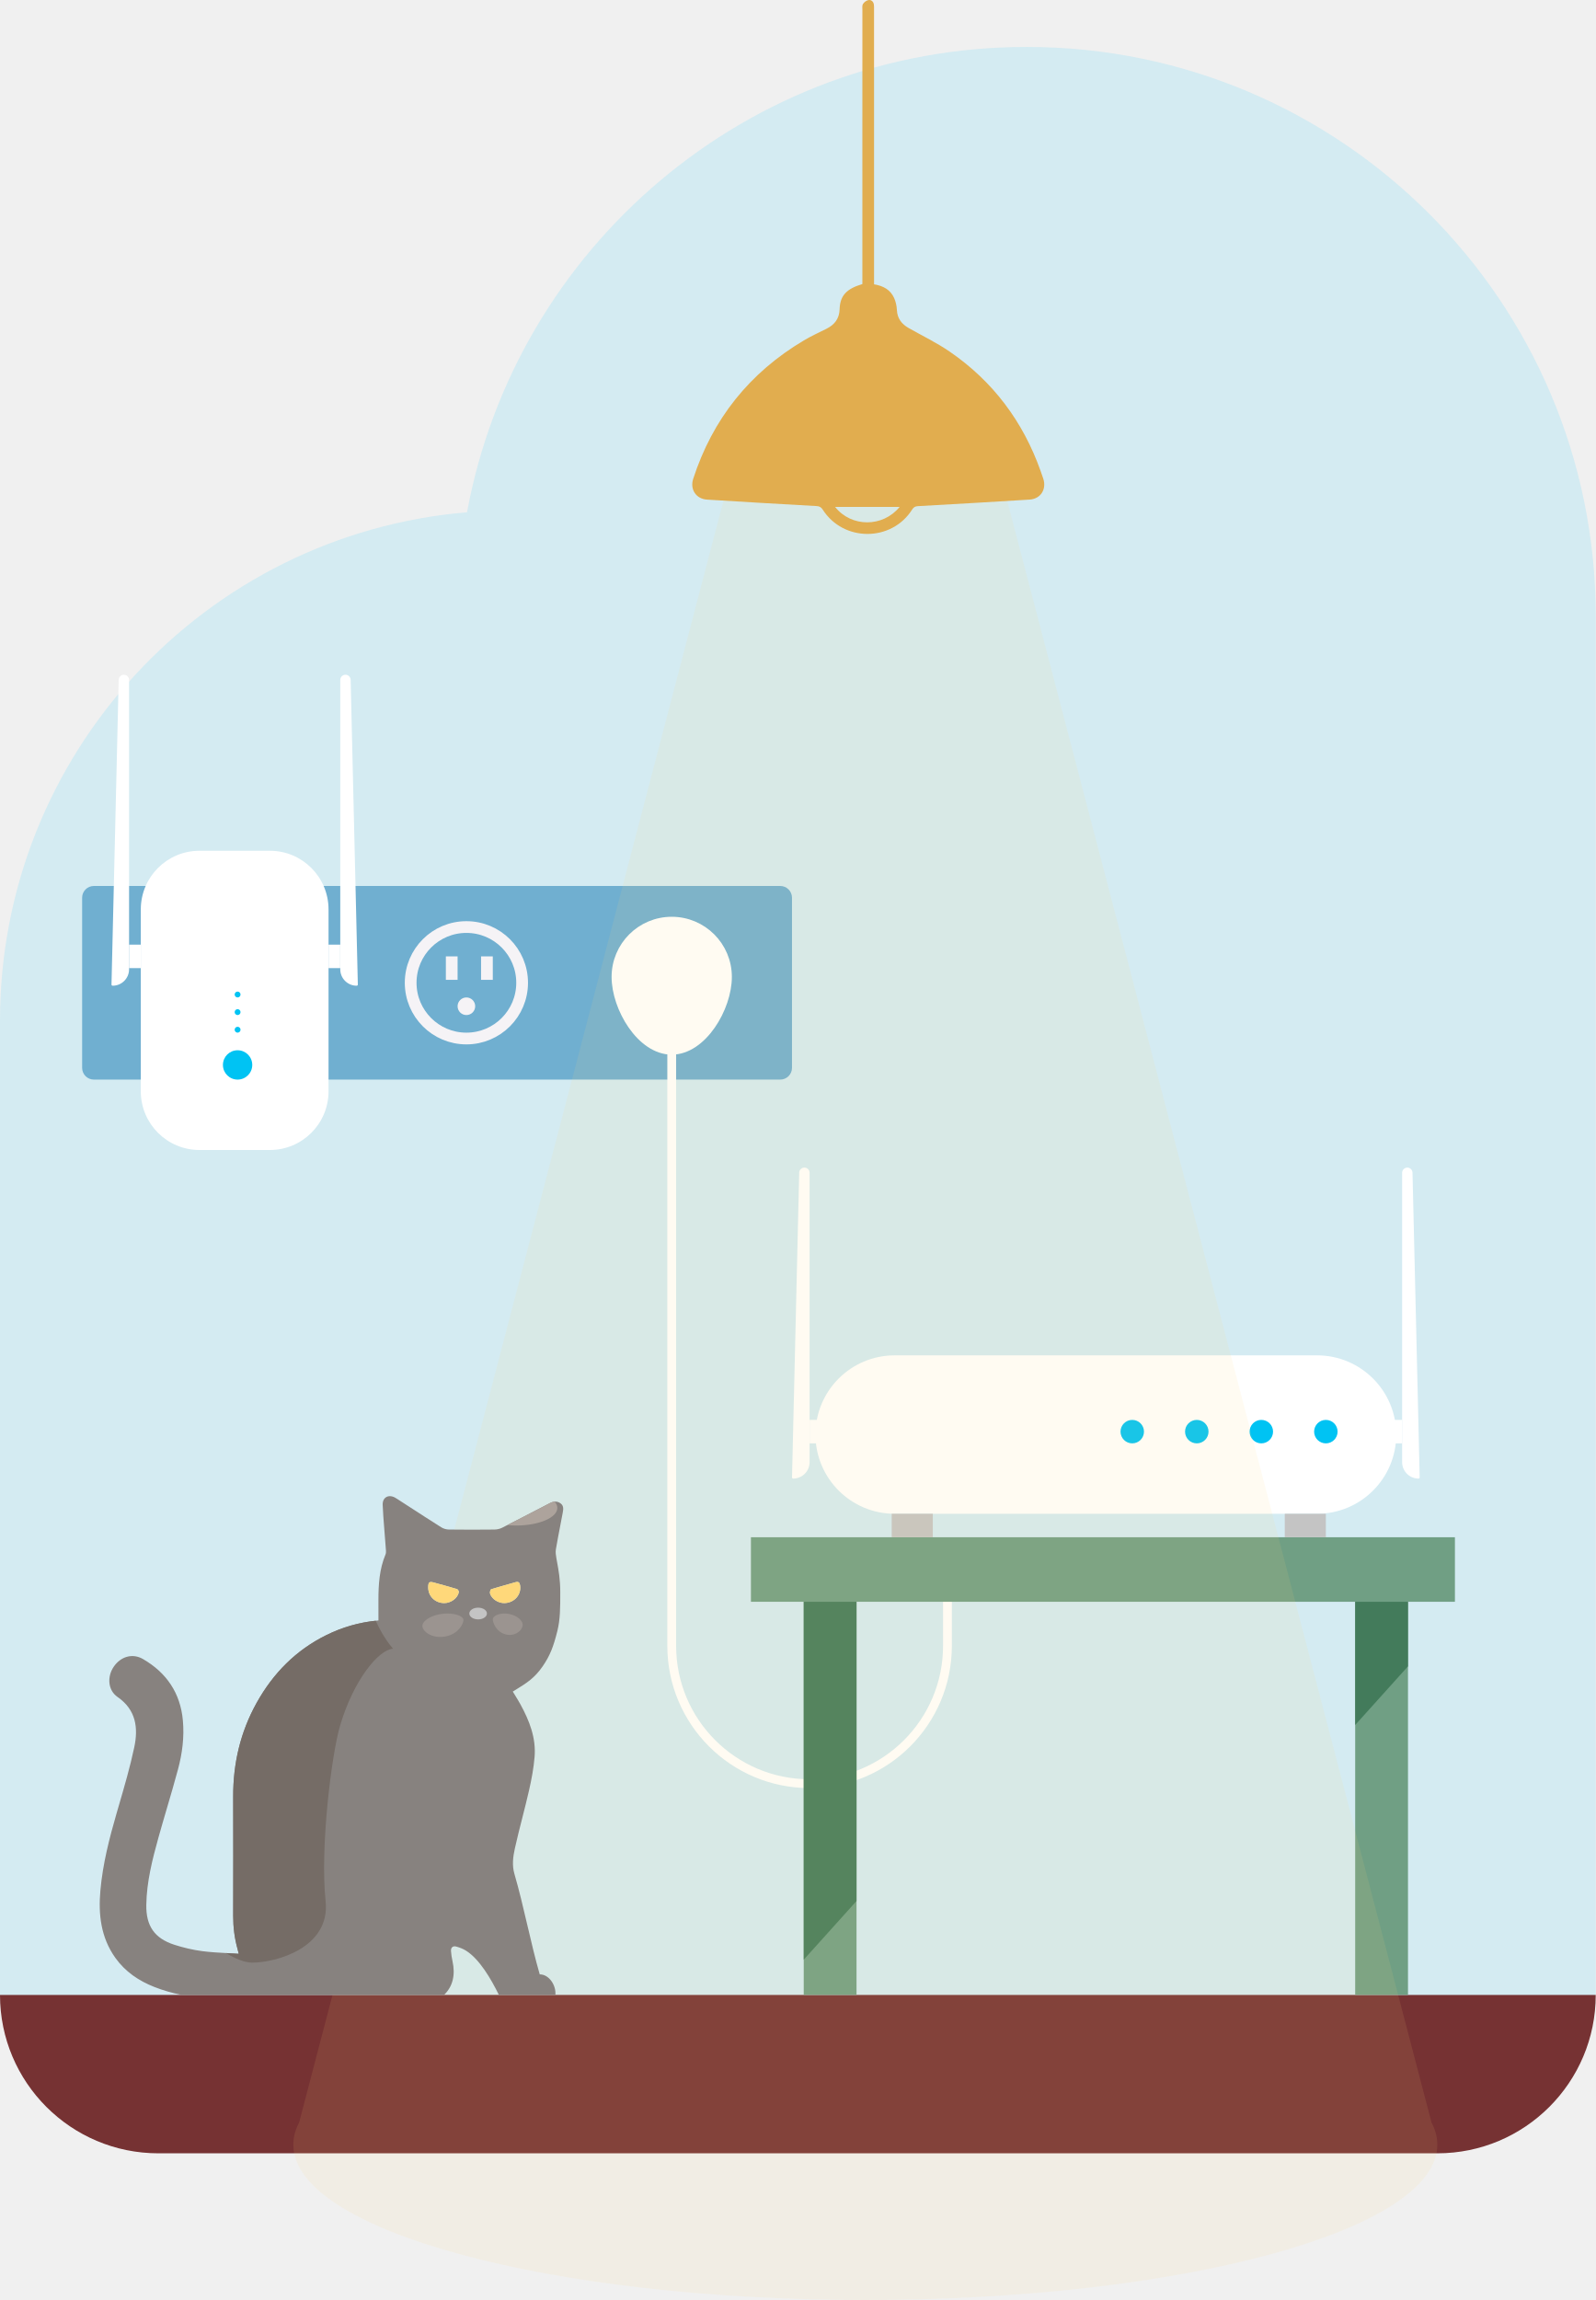
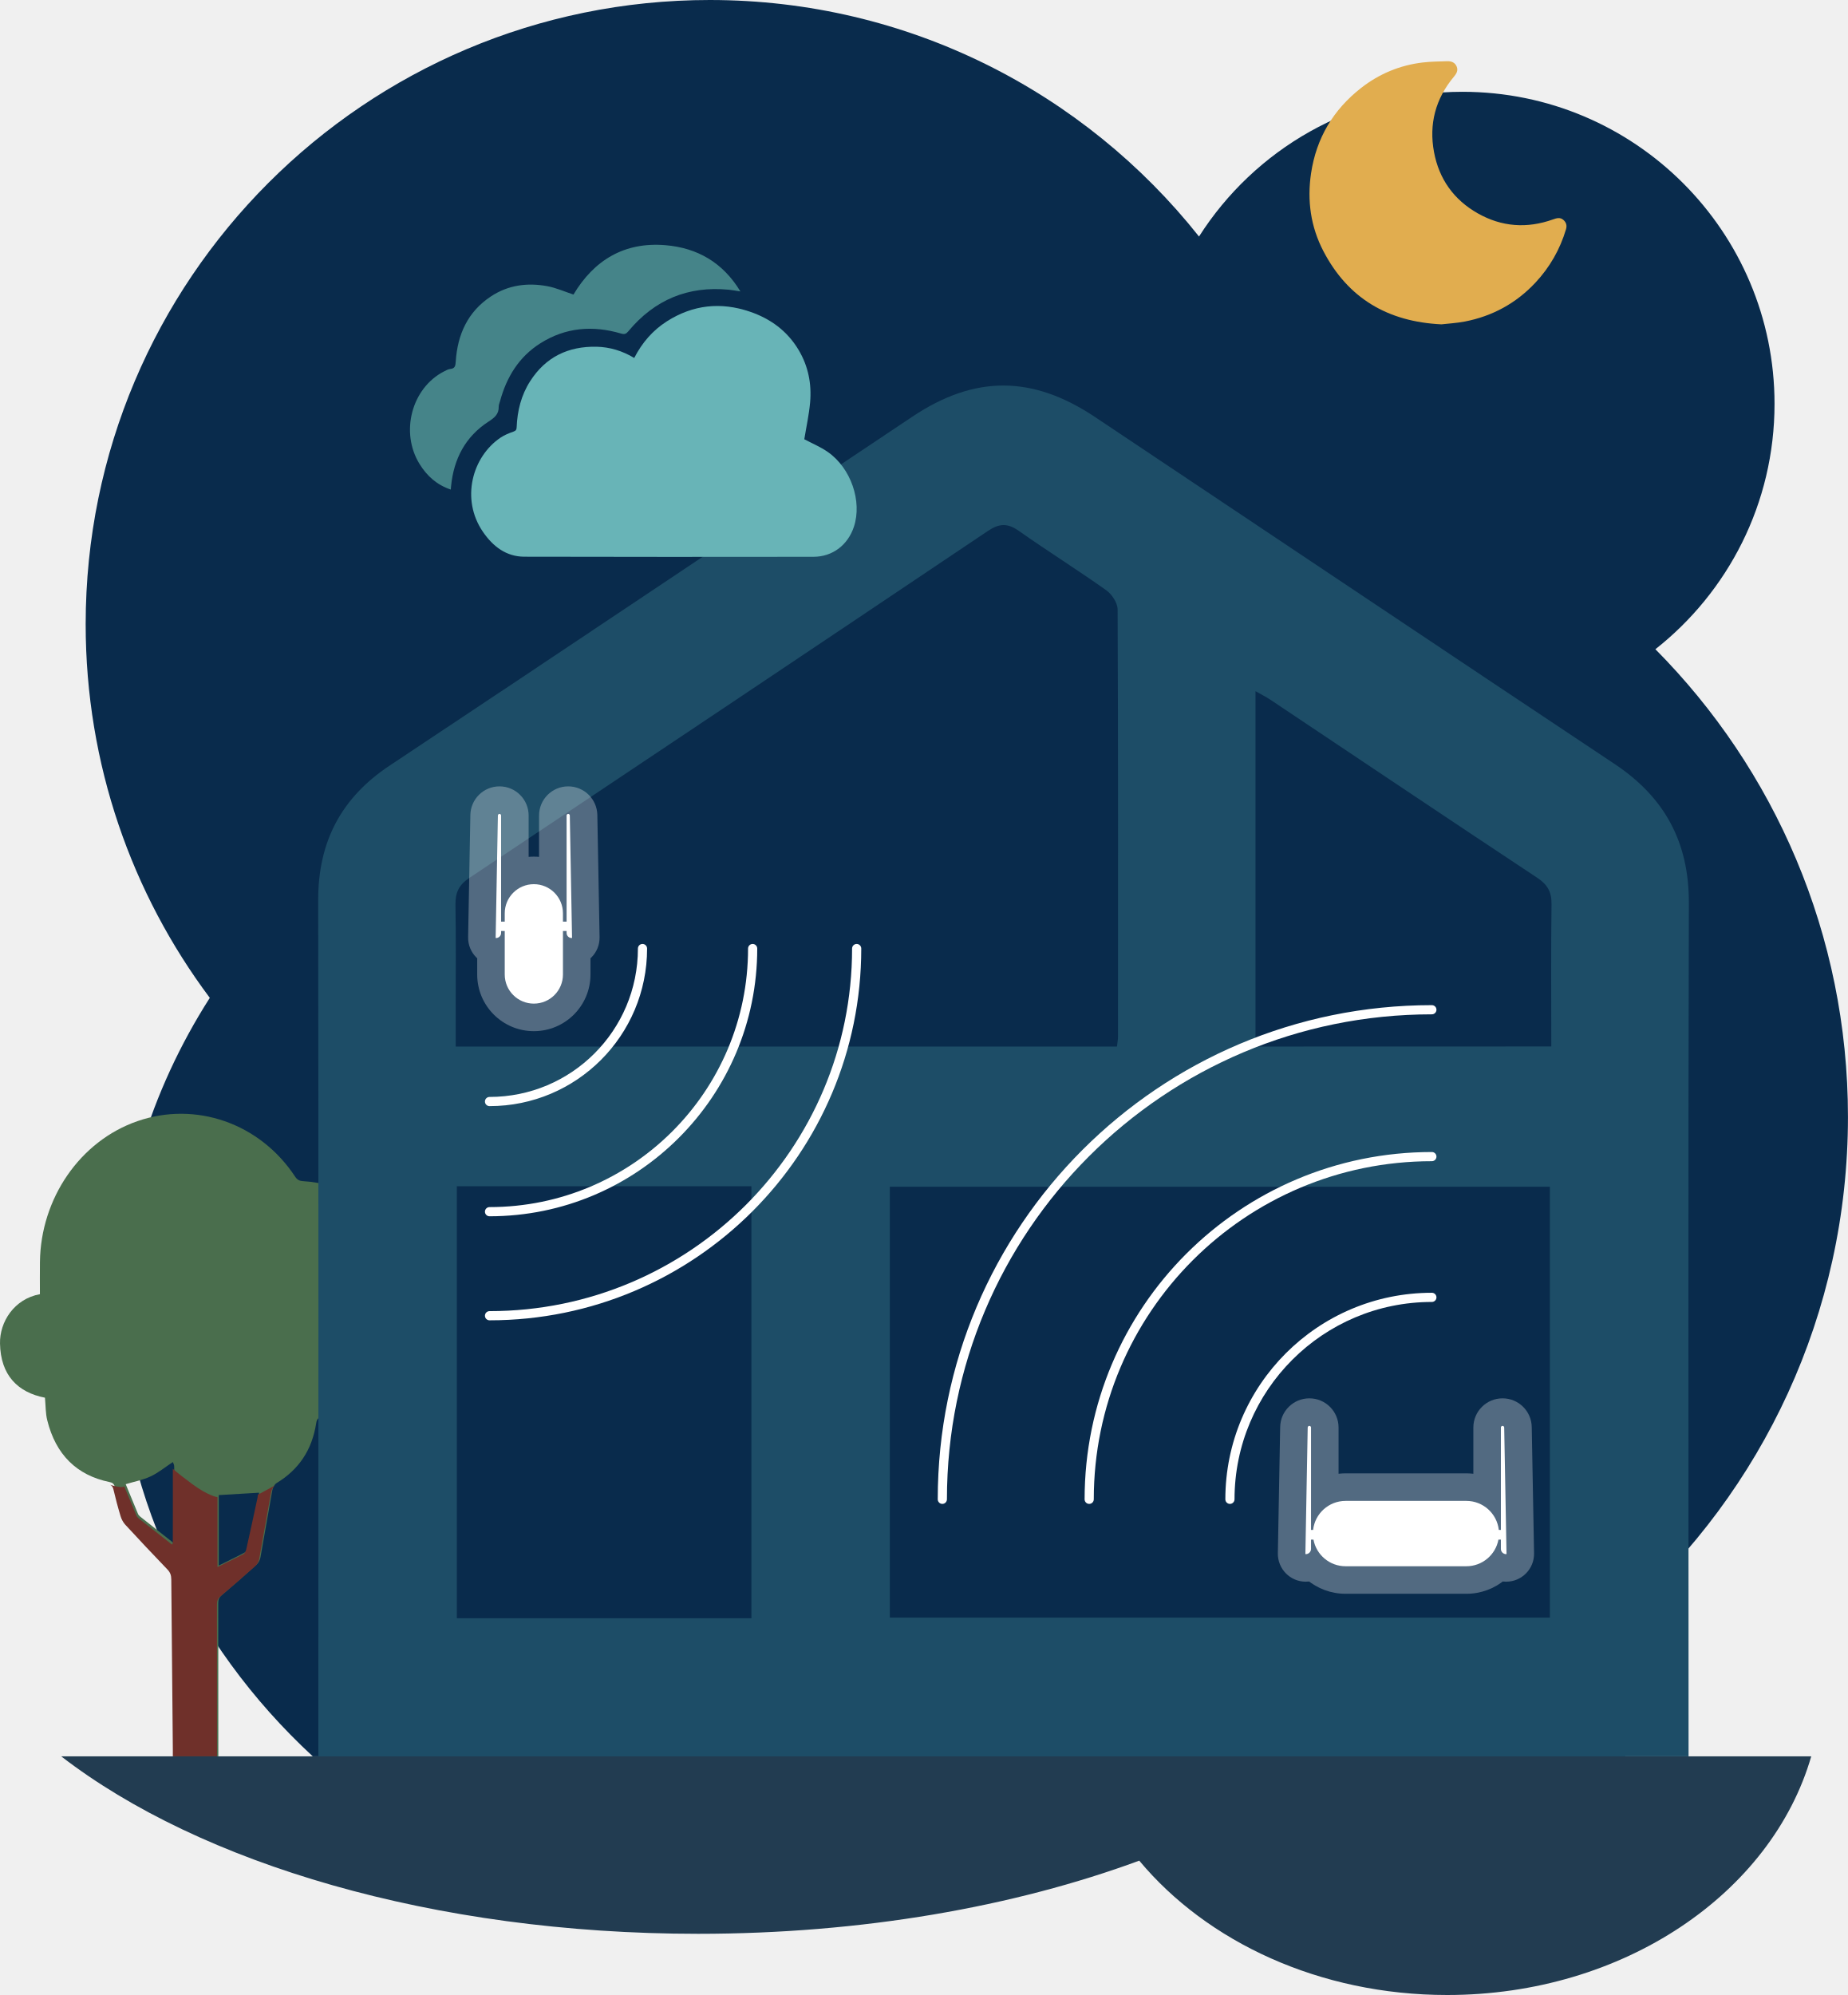
- <svg xmlns="http://www.w3.org/2000/svg" width="272" height="392" viewBox="0 0 272 392" fill="none">
-   <path opacity="0.9" d="M0 340C0 354.912 12.088 367 27 367H245C259.912 367 272 354.912 272 340H0Z" fill="#681D1E" />
-   <path opacity="0.12" fill-rule="evenodd" clip-rule="evenodd" d="M78 340H0V174C0 128.441 35.02 91.061 79.609 87.309C87.925 42.185 127.47 8 175 8C228.572 8 272 51.428 272 105V340H174H78Z" fill="#00C4FF" />
-   <rect x="14" y="151" width="121" height="33" rx="2" fill="#70AFD0" />
-   <rect x="24" y="145" width="32" height="51" rx="10" fill="white" />
-   <circle cx="40.5" cy="181.5" r="2.5" fill="#00C3F3" />
-   <circle cx="40.5" cy="175.5" r="0.5" fill="#00C3F3" />
-   <circle cx="40.5" cy="172.5" r="0.5" fill="#00C3F3" />
-   <circle cx="40.5" cy="169.5" r="0.5" fill="#00C3F3" />
-   <path d="M20.23 115.864C20.241 115.384 20.634 115 21.115 115C21.604 115 22 115.396 22 115.885V165.204C22 166.748 20.748 168 19.204 168C19.092 168 19.002 167.908 19.005 167.796L20.23 115.864Z" fill="white" />
-   <path d="M59.77 115.864C59.759 115.384 59.366 115 58.885 115C58.396 115 58 115.396 58 115.885V165.204C58 166.748 59.252 168 60.796 168C60.908 168 60.998 167.908 60.995 167.796L59.77 115.864Z" fill="white" />
-   <rect x="22" y="161" width="2" height="4" fill="white" />
-   <rect width="2" height="4" transform="matrix(-1 0 0 1 58 161)" fill="white" />
-   <circle cx="79.5" cy="167.5" r="9.5" stroke="#F5F3F6" stroke-width="2" />
-   <circle cx="79.5" cy="171.5" r="1.5" fill="#F5F3F6" />
-   <line x1="83" y1="163" x2="83" y2="167" stroke="#F5F3F6" stroke-width="2" />
-   <line x1="77" y1="163" x2="77" y2="167" stroke="#F5F3F6" stroke-width="2" />
-   <path d="M124 166.5C124 171.747 119.747 179 114.5 179C109.253 179 105 171.747 105 166.5C105 161.253 109.253 157 114.5 157C119.747 157 124 161.253 124 166.5Z" fill="white" stroke="white" stroke-width="1.5" />
-   <circle cx="114.5" cy="171.5" r="1.5" fill="white" />
-   <line x1="117.75" y1="163" x2="117.75" y2="167" stroke="white" stroke-width="1.5" />
-   <line x1="111.75" y1="163" x2="111.75" y2="167" stroke="white" stroke-width="1.5" />
-   <path d="M114.5 157V280.5C114.5 293.479 125.021 304 138 304V304C150.979 304 161.5 293.479 161.5 280.5V274V266.5" stroke="white" stroke-width="1.5" />
-   <rect x="128" y="262" width="120" height="11" fill="#709F84" />
-   <rect x="137" y="273" width="9" height="67" fill="#709F84" />
-   <rect x="231" y="273" width="9" height="67" fill="#709F84" />
-   <path d="M137 273H146V324L137 334V273Z" fill="#437B5B" />
-   <path d="M231 273H240V284L231 294V273Z" fill="#437B5B" />
-   <path d="M240.77 199.864C240.759 199.384 240.366 199 239.885 199C239.396 199 239 199.396 239 199.885V249.204C239 250.748 240.252 252 241.796 252C241.908 252 241.998 251.908 241.995 251.796L240.77 199.864Z" fill="white" />
-   <path d="M136.23 199.864C136.241 199.384 136.634 199 137.115 199C137.604 199 138 199.396 138 199.885V249.204C138 250.748 136.748 252 135.204 252C135.092 252 135.002 251.908 135.005 251.796L136.23 199.864Z" fill="white" />
-   <rect width="2" height="4" transform="matrix(-1 0 0 1 239 242)" fill="white" />
-   <rect x="138" y="242" width="2" height="4" fill="white" />
-   <rect x="139" y="231" width="99" height="27" rx="13.5" fill="white" />
-   <circle cx="226" cy="244" r="2" fill="#00C3F3" />
-   <circle cx="215" cy="244" r="2" fill="#00C3F3" />
-   <circle cx="204" cy="244" r="2" fill="#00C3F3" />
-   <circle cx="193" cy="244" r="2" fill="#00C3F3" />
-   <ellipse cx="90.5" cy="338" rx="2.5" ry="1" fill="#ADA39C" />
-   <rect x="152" y="258" width="7" height="4" fill="#C4C4C4" />
-   <rect x="219" y="258" width="7" height="4" fill="#C4C4C4" />
-   <path fill-rule="evenodd" clip-rule="evenodd" d="M50.991 361.747L123.402 85H171.598L244.009 361.747C244.662 362.984 245 364.249 245 365.535C245 380.151 201.348 392 147.5 392C93.652 392 50 380.151 50 365.535C50 364.249 50.338 362.984 50.991 361.747Z" fill="#FFD779" fill-opacity="0.1" />
-   <path fill-rule="evenodd" clip-rule="evenodd" d="M55.65 278.664C58.418 277.299 61.343 276.466 64.507 276.178C64.507 274.973 64.507 273.831 64.504 272.69C64.504 270.04 64.673 267.42 65.711 264.935C65.793 264.745 65.805 264.507 65.79 264.296C65.759 263.799 65.718 263.303 65.677 262.806C65.649 262.475 65.622 262.144 65.598 261.813C65.562 261.338 65.525 260.862 65.487 260.387C65.384 259.085 65.281 257.785 65.23 256.482C65.181 255.218 66.198 254.643 67.312 255.232C67.453 255.305 67.587 255.394 67.721 255.482C67.771 255.514 67.82 255.547 67.87 255.579C68.505 255.989 69.139 256.4 69.774 256.811C71.587 257.985 73.4 259.159 75.227 260.311C75.589 260.54 76.073 260.678 76.502 260.684C79.097 260.719 81.696 260.716 84.291 260.687C84.729 260.681 85.207 260.572 85.598 260.376C87.793 259.264 89.977 258.13 92.159 256.996C92.668 256.731 93.176 256.467 93.685 256.203C94.306 255.881 94.936 255.784 95.537 256.215C96.137 256.643 96.022 257.267 95.912 257.86L95.907 257.888C95.769 258.633 95.626 259.377 95.482 260.121C95.229 261.436 94.976 262.75 94.752 264.07C94.668 264.571 94.761 265.117 94.848 265.628C94.886 265.845 94.927 266.068 94.969 266.298C95.212 267.615 95.5 269.183 95.5 271.373C95.5 274 95.5 276 95 278C94.33 280.681 93.752 282.18 92.5 284C91.112 286.016 89.762 286.849 87.951 287.967C87.775 288.075 87.594 288.187 87.409 288.302C87.549 288.536 87.691 288.766 87.831 288.994C88.13 289.482 88.425 289.961 88.695 290.453C90.226 293.246 91.392 296.171 91.124 299.428C90.967 301.335 90.611 303.239 90.185 305.111C89.825 306.696 89.424 308.273 89.024 309.849C88.584 311.578 88.145 313.308 87.759 315.049C87.447 316.46 87.26 317.927 87.689 319.391C88.482 322.104 89.18 325.083 89.877 328.059C90.556 330.958 91.234 333.855 92 336.5C93.631 336.5 94.819 338.422 94.668 340H85.035C83.706 337.281 81.73 333.89 79.415 332.448C78.911 332.134 78.327 331.914 77.753 331.758C77.199 331.609 76.84 331.928 76.875 332.509C76.91 333.087 77.003 333.668 77.129 334.237C77.653 336.604 77.181 338.564 75.695 340H30.937C29.384 339.684 27.85 339.252 26.344 338.662C23.673 337.615 21.357 336.062 19.66 333.683C17.181 330.203 16.744 326.251 17.117 322.152C17.519 317.689 18.622 313.37 19.864 309.078C19.996 308.623 20.128 308.168 20.261 307.713C21.219 304.424 22.179 301.13 22.888 297.785C23.588 294.493 23.194 291.406 20.036 289.223C18.385 288.085 18.237 285.776 19.368 284.095C20.555 282.334 22.579 281.712 24.39 282.768C28.38 285.092 30.751 288.54 31.174 293.234C31.43 296.065 31.069 298.847 30.339 301.564C29.75 303.764 29.108 305.951 28.465 308.137C27.974 309.81 27.483 311.483 27.015 313.162C25.965 316.924 25.006 320.706 24.938 324.646C24.877 328.229 26.324 330.359 29.715 331.453C31.252 331.949 32.85 332.327 34.449 332.539C35.865 332.724 37.294 332.802 38.756 332.882C39.395 332.917 40.039 332.952 40.692 332.996C40.657 332.855 40.63 332.737 40.605 332.634C40.566 332.469 40.536 332.341 40.5 332.213C39.978 330.344 39.742 328.446 39.747 326.503C39.762 319.743 39.768 312.98 39.747 306.217C39.73 300.54 40.978 295.188 43.746 290.221C46.56 285.171 50.45 281.228 55.65 278.664ZM72.99 270.486C72.961 272.027 74.131 273.206 75.706 273.221C76.849 273.233 78.001 272.402 78.208 271.373C78.24 271.211 78.056 270.88 77.91 270.836C76.947 270.541 75.977 270.275 75.006 270.008C74.67 269.916 74.333 269.823 73.997 269.729C73.18 269.501 73.005 269.633 72.99 270.486ZM83.524 271.581C83.816 272.546 84.953 273.259 86.023 273.221C87.692 273.159 88.89 271.786 88.657 270.225C88.581 269.712 88.386 269.504 87.838 269.668C87.257 269.842 86.672 270.005 86.087 270.168C85.301 270.388 84.515 270.608 83.737 270.853C83.597 270.897 83.46 271.37 83.524 271.581Z" fill="#87827F" />
-   <path d="M72.99 270.486C72.961 272.027 74.131 273.206 75.706 273.221C76.849 273.233 78.001 272.402 78.208 271.373C78.24 271.211 78.056 270.88 77.91 270.836C76.613 270.44 75.303 270.093 73.997 269.729C73.18 269.501 73.005 269.633 72.99 270.486Z" fill="#FFD87A" />
-   <path d="M83.524 271.581C83.816 272.546 84.953 273.259 86.024 273.221C87.692 273.159 88.89 271.786 88.657 270.225C88.581 269.712 88.386 269.504 87.838 269.668C86.476 270.076 85.093 270.425 83.737 270.853C83.597 270.897 83.46 271.37 83.524 271.581Z" fill="#FFD87A" />
-   <path fill-rule="evenodd" clip-rule="evenodd" d="M64.041 276.225C61.055 276.549 58.281 277.366 55.65 278.664C50.45 281.228 46.56 285.171 43.746 290.221C40.978 295.188 39.73 300.54 39.747 306.217C39.768 312.98 39.762 319.743 39.747 326.503C39.742 328.446 39.978 330.344 40.5 332.213C40.536 332.341 40.566 332.469 40.605 332.634L40.605 332.634C40.63 332.737 40.657 332.855 40.692 332.996C40.04 332.952 39.395 332.917 38.756 332.882L38.756 332.882L38.755 332.882C38.675 332.877 38.595 332.873 38.515 332.869C40.076 333.814 41.675 334.5 43 334.5C47 334.5 56.357 332 55.5 324C54.536 315 56.5 299 58 294C60.299 286.337 64.5 281.167 67 281C66.244 280.149 65.026 278.43 64.041 276.225Z" fill="#756C66" />
-   <path fill-rule="evenodd" clip-rule="evenodd" d="M88 260C91.866 260 95 258.657 95 257C95 256.624 94.838 256.263 94.543 255.931C94.257 255.955 93.97 256.055 93.685 256.204C93.423 256.339 93.162 256.475 92.9 256.611L92.159 256.996L92.155 256.998C90.266 257.98 88.375 258.962 86.477 259.929C86.968 259.976 87.477 260 88 260Z" fill="#ADA39C" />
-   <ellipse cx="81.5" cy="275" rx="1.5" ry="1" fill="#C4C4C4" />
-   <path d="M89 276.5C89.5 277.5 87.956 279.152 86 278.5C84.5 278 84 276.5 84 276C84 275.448 84.895 275 86 275C87.105 275 88.5 275.5 89 276.5Z" fill="#9B9490" />
-   <path d="M72.13 276.645C71.444 277.741 73.565 279.552 76.252 278.838C78.313 278.289 79 276.645 79 276.096C79 275.491 77.77 275 76.252 275C74.735 275 72.817 275.548 72.13 276.645Z" fill="#9B9490" />
-   <path d="M148.987 48.457C150.548 48.712 151.782 49.38 152.413 50.797C152.689 51.417 152.847 52.133 152.878 52.812C152.945 54.273 153.686 55.232 154.909 55.922C157.244 57.244 159.684 58.418 161.887 59.933C169.283 65.013 174.391 71.866 177.38 80.278C177.535 80.717 177.692 81.156 177.836 81.597C178.422 83.383 177.388 85.027 175.506 85.147C169.17 85.546 162.834 85.907 156.495 86.262C156.027 86.287 155.754 86.413 155.495 86.821C151.999 92.379 143.772 92.396 140.236 86.852C139.966 86.427 139.684 86.279 139.183 86.251C132.962 85.904 126.741 85.541 120.524 85.152C118.645 85.035 117.58 83.403 118.157 81.623C121.467 71.413 127.747 63.535 137.019 58.021C138.261 57.283 139.588 56.679 140.882 56.031C142.265 55.335 143.068 54.312 143.118 52.697C143.192 50.386 144.282 49.22 146.995 48.415C146.995 48.147 146.995 47.854 146.995 47.56C146.995 35.283 146.995 13.967 146.998 1.69C146.998 1.343 146.936 0.927 147.105 0.669C147.302 0.365 147.697 0.063 148.046 0.01C148.516 -0.063 148.885 0.27 148.959 0.784C149.001 1.08 148.987 1.388 148.987 1.69C148.987 13.967 148.987 35.283 148.987 47.56C148.987 47.837 148.987 48.114 148.987 48.457ZM153.342 86.402C149.635 86.402 146.02 86.402 142.349 86.402C145.124 89.898 150.489 89.901 153.342 86.402Z" fill="#E1AD4F" />
+ <svg xmlns="http://www.w3.org/2000/svg" width="302" height="326" viewBox="0 0 302 326" fill="none">
+   <path fill-rule="evenodd" clip-rule="evenodd" d="M195.947 38.649C177.262 15.102 148.395 0 116 0C59.667 0 14 45.667 14 102C14 124.899 21.546 146.035 34.286 163.058C24.581 178.235 19 196.005 19 215C19 243.188 31.29 268.678 51.111 287H265.58C266.508 283.152 267 279.133 267 275C267 271.043 266.549 267.192 265.697 263.494C287.973 243.624 302 214.7 302 182.5C302 152.696 289.983 125.698 270.53 106.089C282.387 96.75 290 82.264 290 66C290 37.834 267.167 15 239 15C220.897 15 204.998 24.432 195.947 38.649Z" fill="#092B4C" />
+   <path d="M35.679 287C33.211 287 30.9 287 28.474 287C28.474 286.602 28.477 286.241 28.474 285.884C28.387 276.542 28.293 267.195 28.219 257.853C28.216 257.19 28.052 256.707 27.595 256.227C25.281 253.799 22.991 251.34 20.725 248.859C20.38 248.484 20.104 247.967 19.954 247.465C19.515 245.992 19.121 244.501 18.773 243.002C18.644 242.448 18.372 242.276 17.898 242.18C12.536 241.075 9.113 237.706 7.719 232.075C7.437 230.937 7.471 229.713 7.346 228.396C2.922 227.537 0.095 224.744 0.001 219.526C-0.062 216.037 2.281 212.262 6.523 211.481C6.523 209.704 6.502 207.952 6.527 206.2C6.659 195.898 13.007 186.473 22.482 183.197C31.942 179.928 42.442 183.487 48.235 192.279C48.58 192.803 48.946 192.975 49.507 193.008C55.869 193.395 60.781 196.515 64.204 202.191C68.188 208.8 67.871 217.492 63.531 223.837C60.809 227.82 57.19 230.386 52.679 231.465C52.052 231.613 51.78 231.855 51.672 232.558C51.006 236.932 48.814 240.168 45.199 242.347C44.868 242.548 44.585 243.069 44.509 243.489C43.836 247.16 43.229 250.846 42.56 254.516C42.487 254.925 42.246 255.379 41.95 255.647C40.071 257.347 38.168 259.017 36.24 260.657C35.801 261.032 35.669 261.419 35.669 261.992C35.682 269.944 35.679 277.895 35.679 285.847C35.679 286.208 35.679 286.572 35.679 287ZM28.341 252.121C28.418 251.972 28.467 251.924 28.467 251.872C28.474 247.792 28.484 243.712 28.47 239.628C28.47 239.342 28.296 239.056 28.247 238.911C26.982 239.744 25.87 240.67 24.618 241.254C23.349 241.849 21.941 242.105 20.543 242.529C21.185 244.088 21.854 245.724 22.541 247.357C22.617 247.543 22.771 247.71 22.924 247.837C24.706 249.254 26.501 250.667 28.341 252.121ZM35.756 244.311C35.756 247.971 35.756 251.835 35.756 255.822C37.244 255.078 38.639 254.412 40.002 253.68C40.224 253.561 40.392 253.174 40.455 252.88C41.082 250.057 41.685 247.227 42.288 244.396C42.337 244.173 42.334 243.939 42.334 243.92C40.134 244.051 37.987 244.181 35.756 244.311Z" fill="#4A6E4D" />
+   <path d="M18 242.638C18.265 242.756 18.433 242.952 18.527 243.347C18.877 244.834 19.268 246.314 19.711 247.775C19.861 248.273 20.137 248.786 20.483 249.159C22.753 251.62 25.047 254.059 27.366 256.469C27.823 256.945 27.987 257.424 27.991 258.081C28.064 267.351 28.158 276.624 28.245 285.893C28.249 286.251 28.245 286.609 28.245 287C30.676 287 32.991 287 35.463 287C35.463 286.576 35.463 286.214 35.463 285.852C35.463 277.963 35.467 270.074 35.453 262.185C35.453 261.616 35.586 261.232 36.026 260.86C37.957 259.236 39.863 257.576 41.745 255.889C42.042 255.624 42.283 255.173 42.357 254.768C43.023 251.122 43.635 247.469 44.309 243.827C44.385 243.41 44.668 242.893 45 242.694L42.133 244.258C42.133 244.277 42.133 244.509 42.088 244.731C41.484 247.539 40.88 250.347 40.251 253.148C40.185 253.439 40.02 253.823 39.797 253.941C38.432 254.668 37.038 255.328 35.544 256.066C35.544 252.111 35.544 248.277 35.544 244.646C35.544 244.646 34.105 244.494 31.409 242.502C28.713 240.509 28.242 240 28.242 240C28.256 244.048 28.245 248.096 28.238 252.148C28.238 252.196 28.19 252.247 28.113 252.395C26.269 250.952 24.474 249.55 22.683 248.14C22.529 248.018 22.375 247.849 22.299 247.664C21.611 246.048 20.94 244.421 20.298 242.875C20.298 242.878 20.158 243.277 18 242.638Z" fill="#6F302A" />
+   <path fill-rule="evenodd" clip-rule="evenodd" d="M296 287C289.523 309.376 265.34 326 236.497 326C215.647 326 197.232 317.314 186.181 304.047C165.752 311.581 140.895 316 114.082 316C70.847 316 32.697 304.51 10 287H296Z" fill="#223C51" />
+   <path d="M275.95 287C201.212 287 126.889 287 52.025 287C52.025 285.902 52.025 284.805 52.025 283.707C52.025 238.165 52.063 192.623 52 147.068C51.987 137.582 55.739 130.378 63.657 125.117C92.183 106.169 120.62 87.094 149.108 68.082C159.292 61.283 168.708 61.308 178.955 68.146C207.267 87.044 235.54 105.992 263.877 124.852C272.035 130.277 276.025 137.607 276 147.535C275.874 192.762 275.95 238.001 275.95 283.228C275.95 284.363 275.95 285.499 275.95 287ZM145.419 264.33C181.498 264.33 217.4 264.33 253.29 264.33C253.29 240.676 253.29 217.337 253.29 193.923C217.224 193.923 181.372 193.923 145.419 193.923C145.419 217.501 145.419 240.852 145.419 264.33ZM182.543 171.013C182.618 170.268 182.706 169.852 182.706 169.448C182.719 146.16 182.744 122.884 182.644 99.596C182.644 98.524 181.712 97.111 180.793 96.455C176.098 93.124 171.213 90.071 166.505 86.754C164.68 85.467 163.32 85.505 161.457 86.754C133.246 105.702 104.985 124.613 76.699 143.46C74.974 144.608 74.408 145.87 74.433 147.838C74.534 153.502 74.471 159.167 74.471 164.831C74.471 166.875 74.471 168.919 74.471 171.013C110.776 171.013 146.527 171.013 182.543 171.013ZM74.659 193.847C74.659 217.526 74.659 240.878 74.659 264.431C90.81 264.431 106.747 264.431 122.798 264.431C122.798 240.789 122.798 217.362 122.798 193.847C106.697 193.847 90.823 193.847 74.659 193.847ZM253.517 171C253.517 163.052 253.454 155.395 253.555 147.75C253.58 145.731 252.887 144.533 251.201 143.423C236.636 133.784 222.121 124.032 207.594 114.331C206.851 113.839 206.058 113.448 205.177 112.943C205.177 132.472 205.177 151.711 205.177 171.013C221.278 171 237.164 171 253.517 171Z" fill="#1D4D67" />
+   <path fill-rule="evenodd" clip-rule="evenodd" d="M234 212.75C216.189 212.75 201.75 227.189 201.75 245C201.75 245.414 201.414 245.75 201 245.75C200.586 245.75 200.25 245.414 200.25 245C200.25 226.36 215.36 211.25 234 211.25C234.414 211.25 234.75 211.586 234.75 212C234.75 212.414 234.414 212.75 234 212.75Z" fill="white" />
+   <path fill-rule="evenodd" clip-rule="evenodd" d="M80 179.25C93.393 179.25 104.25 168.393 104.25 155C104.25 154.586 104.586 154.25 105 154.25C105.414 154.25 105.75 154.586 105.75 155C105.75 169.221 94.221 180.75 80 180.75C79.586 180.75 79.25 180.414 79.25 180C79.25 179.586 79.586 179.25 80 179.25Z" fill="white" />
+   <path fill-rule="evenodd" clip-rule="evenodd" d="M234 189.75C203.486 189.75 178.75 214.486 178.75 245C178.75 245.414 178.414 245.75 178 245.75C177.586 245.75 177.25 245.414 177.25 245C177.25 213.658 202.658 188.25 234 188.25C234.414 188.25 234.75 188.586 234.75 189C234.75 189.414 234.414 189.75 234 189.75Z" fill="white" />
+   <path fill-rule="evenodd" clip-rule="evenodd" d="M80 197.25C103.334 197.25 122.25 178.334 122.25 155C122.25 154.586 122.586 154.25 123 154.25C123.414 154.25 123.75 154.586 123.75 155C123.75 179.162 104.162 198.75 80 198.75C79.586 198.75 79.25 198.414 79.25 198C79.25 197.586 79.586 197.25 80 197.25Z" fill="white" />
+   <path fill-rule="evenodd" clip-rule="evenodd" d="M234 165.75C190.231 165.75 154.75 201.231 154.75 245C154.75 245.414 154.414 245.75 154 245.75C153.586 245.75 153.25 245.414 153.25 245C153.25 200.403 189.403 164.25 234 164.25C234.414 164.25 234.75 164.586 234.75 165C234.75 165.414 234.414 165.75 234 165.75Z" fill="white" />
+   <path fill-rule="evenodd" clip-rule="evenodd" d="M80 214.25C112.723 214.25 139.25 187.723 139.25 155C139.25 154.586 139.586 154.25 140 154.25C140.414 154.25 140.75 154.586 140.75 155C140.75 188.551 113.551 215.75 80 215.75C79.586 215.75 79.25 215.414 79.25 215C79.25 214.586 79.586 214.25 80 214.25Z" fill="white" />
+   <path d="M235.559 53C226.777 52.574 220.288 48.74 216.272 41.038C214.198 37.062 213.592 32.764 214.259 28.309C215.12 22.557 217.903 17.914 222.443 14.366C225.396 12.058 228.779 10.654 232.512 10.21C233.828 10.054 235.164 10.047 236.492 10.002C237.171 9.977 237.77 10.194 238.056 10.874C238.327 11.517 238.018 12.04 237.615 12.52C234.599 16.119 233.497 20.27 234.353 24.858C235.173 29.26 237.594 32.646 241.487 34.854C245.411 37.08 249.545 37.374 253.796 35.855C254.38 35.646 254.957 35.465 255.491 35.932C255.955 36.337 256.108 36.844 255.924 37.46C254.936 40.764 253.273 43.674 250.922 46.188C247.764 49.562 243.899 51.662 239.391 52.54C238.07 52.796 236.715 52.866 235.559 53Z" fill="#E1AD4F" />
+   <path d="M103.648 58.492C104.946 55.963 106.697 53.967 108.988 52.505C113.244 49.796 117.784 49.31 122.528 50.922C125.898 52.067 128.656 54.066 130.524 57.206C132.091 59.84 132.662 62.741 132.39 65.769C132.205 67.818 131.754 69.843 131.441 71.776C132.678 72.436 134.071 73.01 135.284 73.855C139.07 76.495 140.92 81.934 139.549 86.077C138.559 89.072 136.043 90.982 132.945 90.985C117.194 90.999 101.44 91.016 85.688 90.971C82.743 90.963 80.58 89.313 78.937 86.928C75.252 81.579 77.164 74.624 81.818 71.501C82.452 71.077 83.186 70.783 83.907 70.53C84.307 70.389 84.418 70.217 84.434 69.815C84.54 67.117 85.18 64.568 86.64 62.289C89.192 58.309 92.885 56.57 97.474 56.659C99.663 56.706 101.706 57.33 103.648 58.492Z" fill="#68B4B7" />
+   <path d="M73.669 80C71.387 79.234 69.775 77.78 68.567 75.825C65.355 70.632 67.272 63.392 72.581 60.684C72.903 60.52 73.244 60.324 73.588 60.291C74.381 60.217 74.433 59.744 74.477 59.09C74.766 54.658 76.432 50.942 80.239 48.429C83.056 46.57 86.195 46.162 89.44 46.764C90.888 47.032 92.27 47.655 93.721 48.131C97.065 42.526 102.017 39.501 108.756 40.067C113.97 40.505 118.142 42.9 121 47.625C120.266 47.513 119.683 47.398 119.097 47.341C112.429 46.698 106.958 48.99 102.682 54.138C102.331 54.562 102.061 54.669 101.502 54.505C96.882 53.143 92.431 53.488 88.303 56.099C84.809 58.308 82.794 61.606 81.722 65.538C81.638 65.844 81.493 66.156 81.501 66.462C81.529 67.682 80.817 68.256 79.857 68.879C76.053 71.338 74.157 74.977 73.716 79.437C73.697 79.59 73.688 79.746 73.669 80Z" fill="#458489" />
+   <path fill-rule="evenodd" clip-rule="evenodd" d="M213.709 233.266C213.712 233.118 213.833 233 213.981 233C214.13 233 214.252 233.121 214.252 233.271V253.102C214.252 253.576 213.867 253.961 213.393 253.961C213.358 253.961 213.331 253.933 213.331 253.898L213.709 233.266ZM245.822 233.266C245.82 233.118 245.699 233 245.551 233C245.401 233 245.28 233.121 245.28 233.271V253.102C245.28 253.576 245.665 253.961 246.139 253.961C246.173 253.961 246.201 253.933 246.2 253.898L245.822 233.266ZM244.94 250.006H245.28V251.588H244.881C244.418 254.064 242.245 255.938 239.634 255.938H219.898C217.287 255.938 215.114 254.064 214.65 251.588H214.252V250.006H214.592C214.887 247.336 217.15 245.26 219.898 245.26H239.634C242.382 245.26 244.645 247.336 244.94 250.006Z" fill="white" />
+   <path d="M213.709 233.266L218.209 233.349L213.709 233.266ZM213.331 253.898L208.832 253.816V253.816L213.331 253.898ZM245.822 233.266L241.323 233.349V233.349L245.822 233.266ZM246.2 253.898L241.701 253.981L241.701 253.981L246.2 253.898ZM245.28 250.006H249.78V245.506H245.28V250.006ZM244.94 250.006L240.467 250.5L240.91 254.506H244.94V250.006ZM245.28 251.588V256.088H249.78V251.588H245.28ZM244.881 251.588V247.088H241.146L240.458 250.76L244.881 251.588ZM214.65 251.588L219.074 250.76L218.386 247.088H214.65V251.588ZM214.252 251.588H209.752V256.088H214.252V251.588ZM214.252 250.006V245.506H209.752V250.006H214.252ZM214.592 250.006V254.506H218.622L219.064 250.5L214.592 250.006ZM213.981 228.5C211.38 228.5 209.258 230.583 209.21 233.184L218.209 233.349C218.166 235.654 216.286 237.5 213.981 237.5V228.5ZM218.752 233.271C218.752 230.636 216.616 228.5 213.981 228.5V237.5C211.645 237.5 209.752 235.607 209.752 233.271H218.752ZM218.752 253.102V233.271H209.752V253.102H218.752ZM213.393 258.461C216.353 258.461 218.752 256.061 218.752 253.102H209.752C209.752 251.091 211.382 249.461 213.393 249.461V258.461ZM208.832 253.816C208.785 256.367 210.841 258.461 213.393 258.461V249.461C215.876 249.461 217.876 251.498 217.831 253.981L208.832 253.816ZM209.21 233.184L208.832 253.816L217.831 253.981L218.209 233.349L209.21 233.184ZM245.551 237.5C243.246 237.5 241.365 235.654 241.323 233.349L250.322 233.184C250.274 230.583 248.152 228.5 245.551 228.5V237.5ZM249.78 233.271C249.78 235.607 247.887 237.5 245.551 237.5V228.5C242.916 228.5 240.78 230.636 240.78 233.271H249.78ZM249.78 253.102V233.271H240.78V253.102H249.78ZM246.139 249.461C248.15 249.461 249.78 251.091 249.78 253.102H240.78C240.78 256.061 243.179 258.461 246.139 258.461V249.461ZM241.701 253.981C241.656 251.498 243.656 249.461 246.139 249.461V258.461C248.691 258.461 250.747 256.367 250.7 253.816L241.701 253.981ZM241.323 233.349L241.701 253.981L250.7 253.816L250.322 233.184L241.323 233.349ZM245.28 245.506H244.94V254.506H245.28V245.506ZM249.78 251.588V250.006H240.78V251.588H249.78ZM244.881 256.088H245.28V247.088H244.881V256.088ZM240.458 250.76C240.386 251.146 240.039 251.438 239.634 251.438V260.438C244.45 260.438 248.45 256.982 249.304 252.416L240.458 250.76ZM239.634 251.438H219.898V260.438H239.634V251.438ZM219.898 251.438C219.493 251.438 219.146 251.146 219.074 250.76L210.227 252.416C211.082 256.982 215.082 260.438 219.898 260.438V251.438ZM214.252 256.088H214.65V247.088H214.252V256.088ZM209.752 250.006V251.588H218.752V250.006H209.752ZM214.592 245.506H214.252V254.506H214.592V245.506ZM219.064 250.5C219.11 250.086 219.469 249.76 219.898 249.76V240.76C214.831 240.76 210.663 244.587 210.119 249.512L219.064 250.5ZM219.898 249.76H239.634V240.76H219.898V249.76ZM239.634 249.76C240.063 249.76 240.422 250.086 240.467 250.5L249.413 249.512C248.869 244.587 244.701 240.76 239.634 240.76V249.76Z" fill="white" fill-opacity="0.3" />
+   <path fill-rule="evenodd" clip-rule="evenodd" d="M81.367 133.258C81.369 133.115 81.486 133 81.629 133C81.774 133 81.892 133.118 81.892 133.263V150.605H82.486V149.238C82.486 146.611 84.616 144.481 87.243 144.481C89.87 144.481 91.999 146.611 91.999 149.238V159.243C91.999 161.87 89.87 164 87.243 164C84.616 164 82.486 161.87 82.486 159.243V152.136H81.892V152.453C81.892 152.912 81.519 153.284 81.06 153.284C81.027 153.284 81 153.257 81.001 153.223L81.367 133.258ZM92.857 133C93 133 93.117 133.115 93.119 133.258L93.485 153.223C93.486 153.257 93.459 153.284 93.425 153.284C92.966 153.284 92.594 152.912 92.594 152.453V152.136H91.999V150.605H92.594V133.263C92.594 133.118 92.712 133 92.857 133Z" fill="white" />
+   <path d="M81.367 133.258L76.868 133.175V133.175L81.367 133.258ZM81.892 150.605H77.392V155.105H81.892V150.605ZM82.486 150.605V155.105H86.986V150.605H82.486ZM82.486 152.136H86.986V147.636H82.486V152.136ZM81.892 152.136V147.636H77.392V152.136H81.892ZM81.001 153.223L85.5 153.306L85.5 153.306L81.001 153.223ZM93.119 133.258L97.618 133.175V133.175L93.119 133.258ZM93.485 153.223L97.984 153.141V153.141L93.485 153.223ZM92.594 152.136H97.094V147.636H92.594V152.136ZM91.999 152.136H87.499V156.636H91.999V152.136ZM91.999 150.605V146.105H87.499V150.605H91.999ZM92.594 150.605V155.105H97.094V150.605H92.594ZM81.629 128.5C79.033 128.5 76.915 130.579 76.868 133.175L85.866 133.34C85.824 135.65 83.939 137.5 81.629 137.5V128.5ZM86.392 133.263C86.392 130.632 84.26 128.5 81.629 128.5V137.5C79.289 137.5 77.392 135.603 77.392 133.263H86.392ZM86.392 150.605V133.263H77.392V150.605H86.392ZM82.486 146.105H81.892V155.105H82.486V146.105ZM77.986 149.238V150.605H86.986V149.238H77.986ZM87.243 139.981C82.13 139.981 77.986 144.126 77.986 149.238H86.986C86.986 149.096 87.101 148.981 87.243 148.981V139.981ZM96.499 149.238C96.499 144.126 92.355 139.981 87.243 139.981V148.981C87.385 148.981 87.499 149.096 87.499 149.238H96.499ZM96.499 159.243V149.238H87.499V159.243H96.499ZM87.243 168.5C92.355 168.5 96.499 164.356 96.499 159.243H87.499C87.499 159.385 87.385 159.5 87.243 159.5V168.5ZM77.986 159.243C77.986 164.356 82.13 168.5 87.243 168.5V159.5C87.101 159.5 86.986 159.385 86.986 159.243H77.986ZM77.986 152.136V159.243H86.986V152.136H77.986ZM81.892 156.636H82.486V147.636H81.892V156.636ZM86.392 152.453V152.136H77.392V152.453H86.392ZM81.06 157.784C84.005 157.784 86.392 155.397 86.392 152.453H77.392C77.392 150.426 79.034 148.784 81.06 148.784V157.784ZM76.502 153.141C76.455 155.691 78.51 157.784 81.06 157.784V148.784C83.545 148.784 85.546 150.822 85.5 153.306L76.502 153.141ZM76.868 133.175L76.502 153.141L85.5 153.306L85.866 133.34L76.868 133.175ZM97.618 133.175C97.571 130.579 95.453 128.5 92.857 128.5V137.5C90.547 137.5 88.662 135.65 88.62 133.34L97.618 133.175ZM97.984 153.141L97.618 133.175L88.62 133.34L88.986 153.306L97.984 153.141ZM93.425 157.784C95.976 157.784 98.031 155.691 97.984 153.141L88.986 153.306C88.94 150.822 90.941 148.784 93.425 148.784V157.784ZM88.094 152.453C88.094 155.397 90.481 157.784 93.425 157.784V148.784C95.452 148.784 97.094 150.426 97.094 152.453H88.094ZM88.094 152.136V152.453H97.094V152.136H88.094ZM91.999 156.636H92.594V147.636H91.999V156.636ZM87.499 150.605V152.136H96.499V150.605H87.499ZM92.594 146.105H91.999V155.105H92.594V146.105ZM88.094 133.263V150.605H97.094V133.263H88.094ZM92.857 128.5C90.226 128.5 88.094 130.632 88.094 133.263H97.094C97.094 135.603 95.197 137.5 92.857 137.5V128.5Z" fill="white" fill-opacity="0.3" />
</svg>
